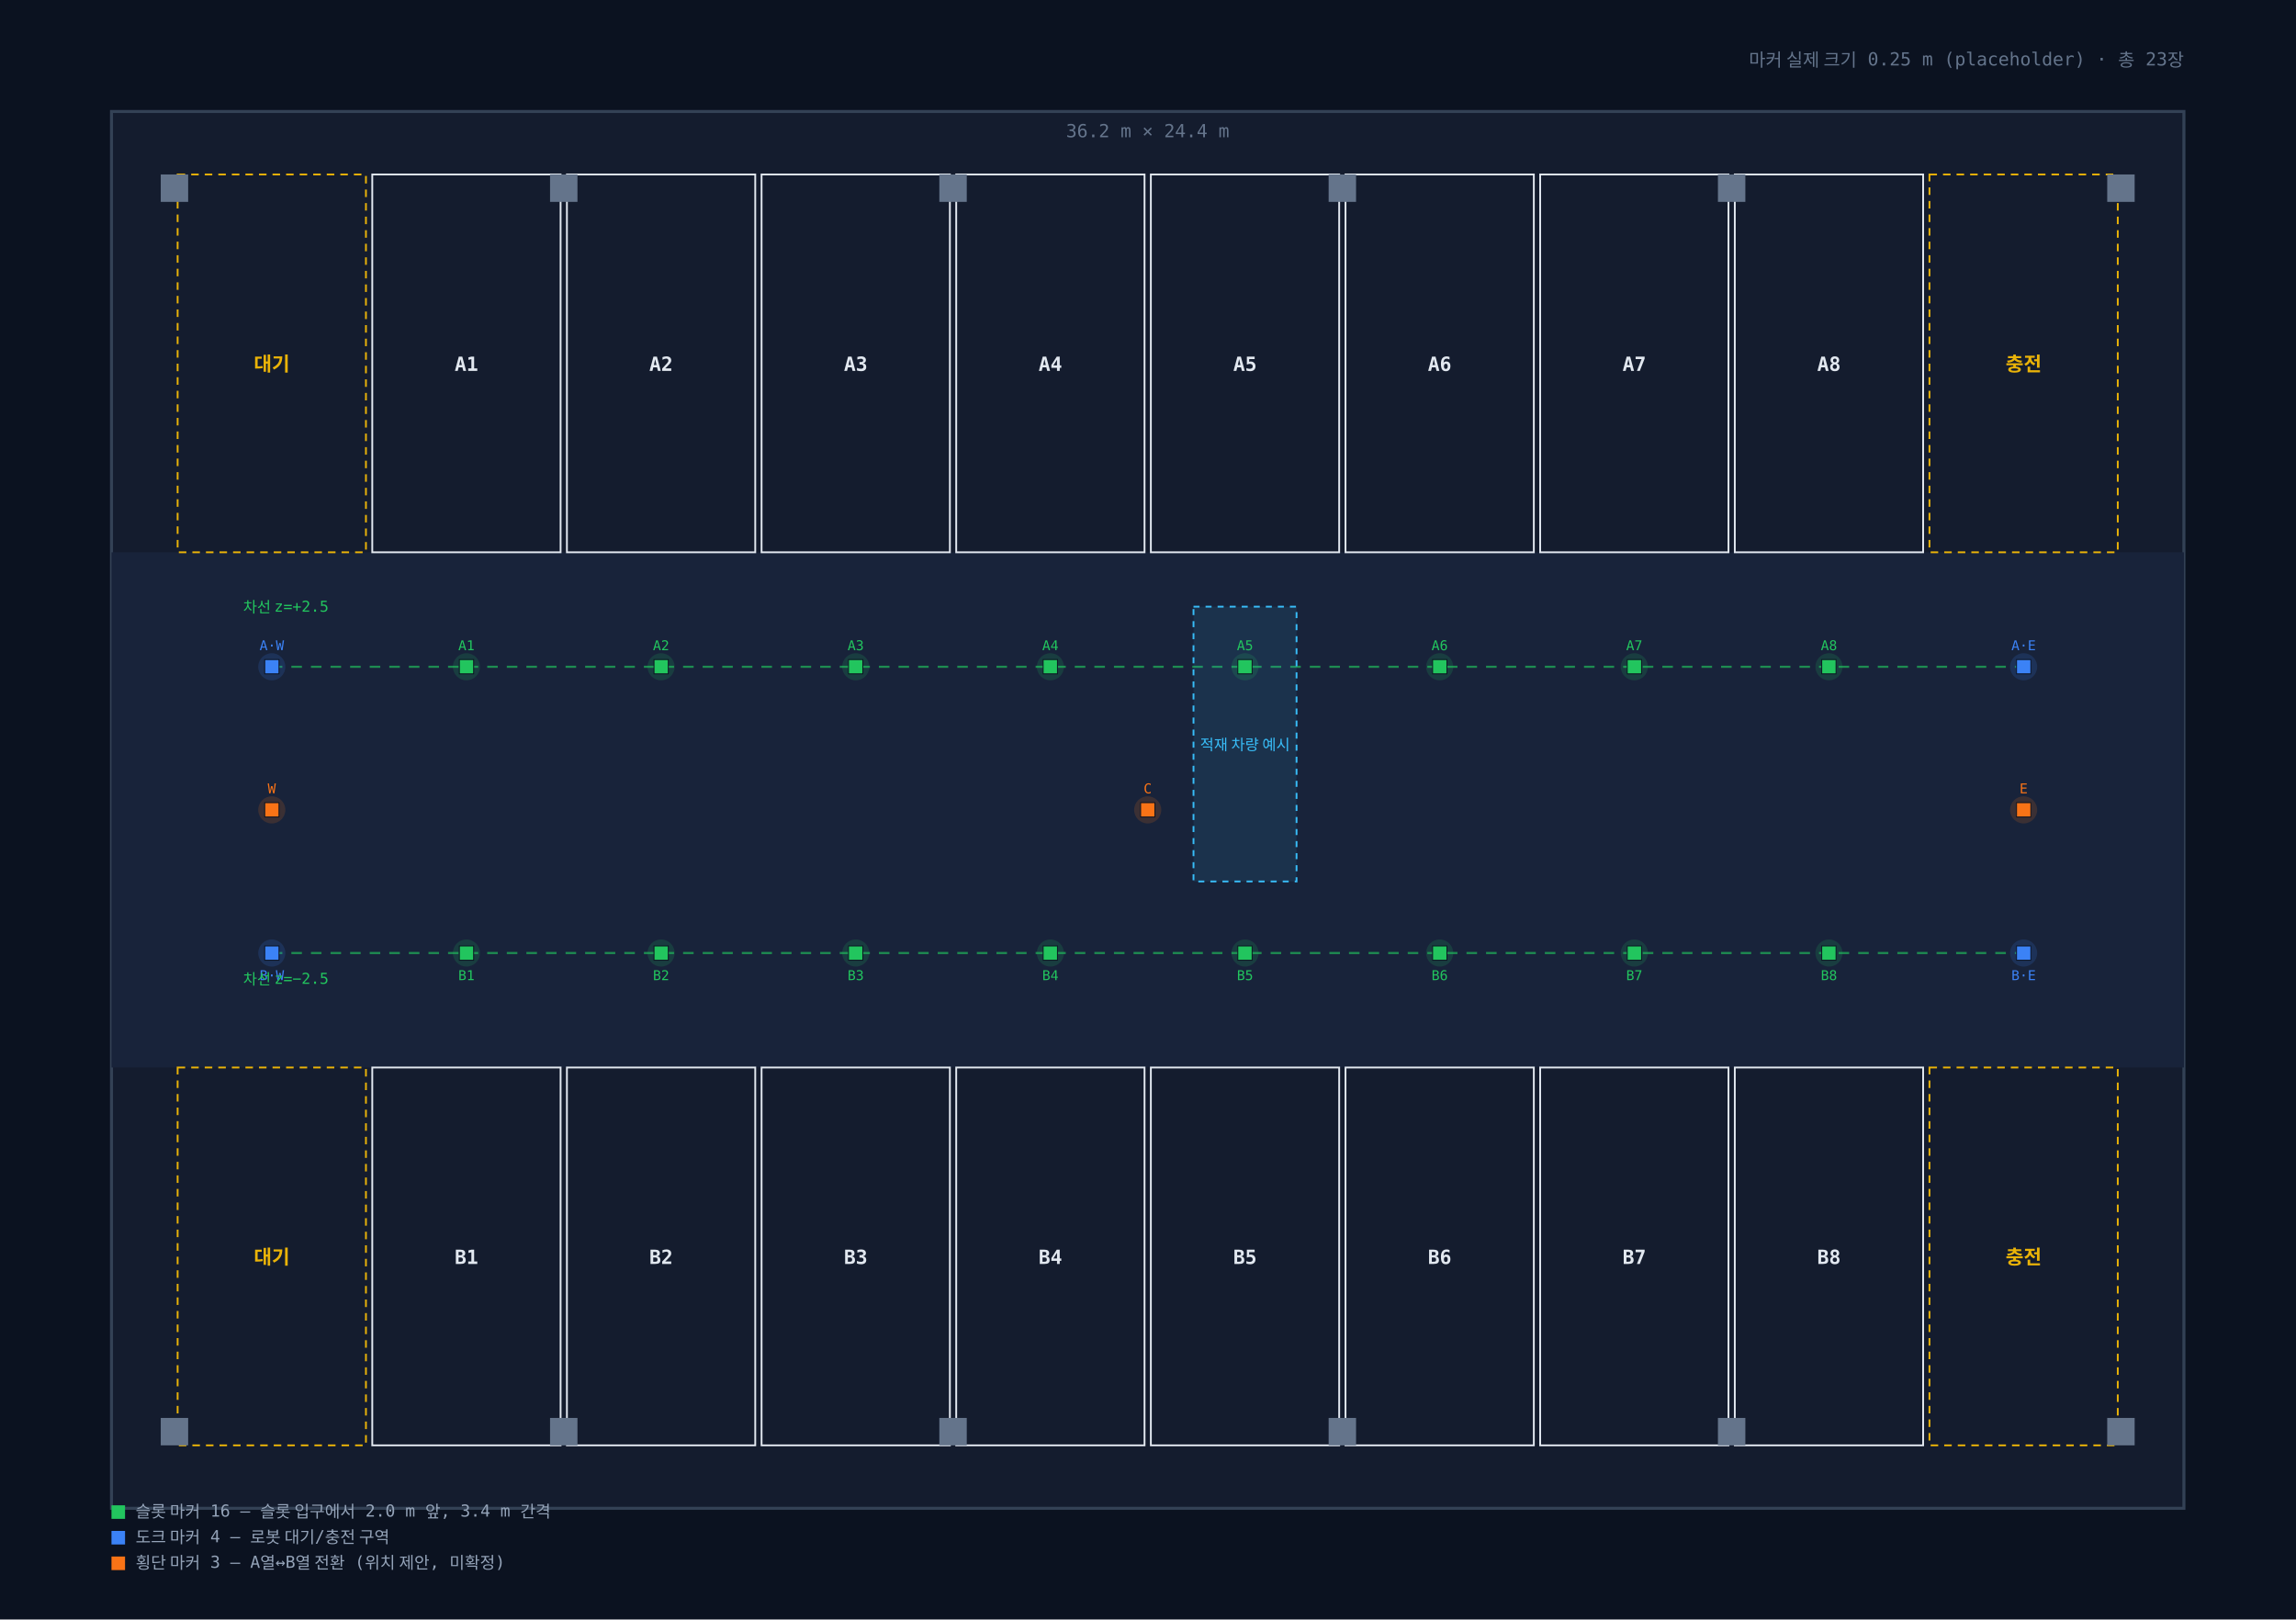
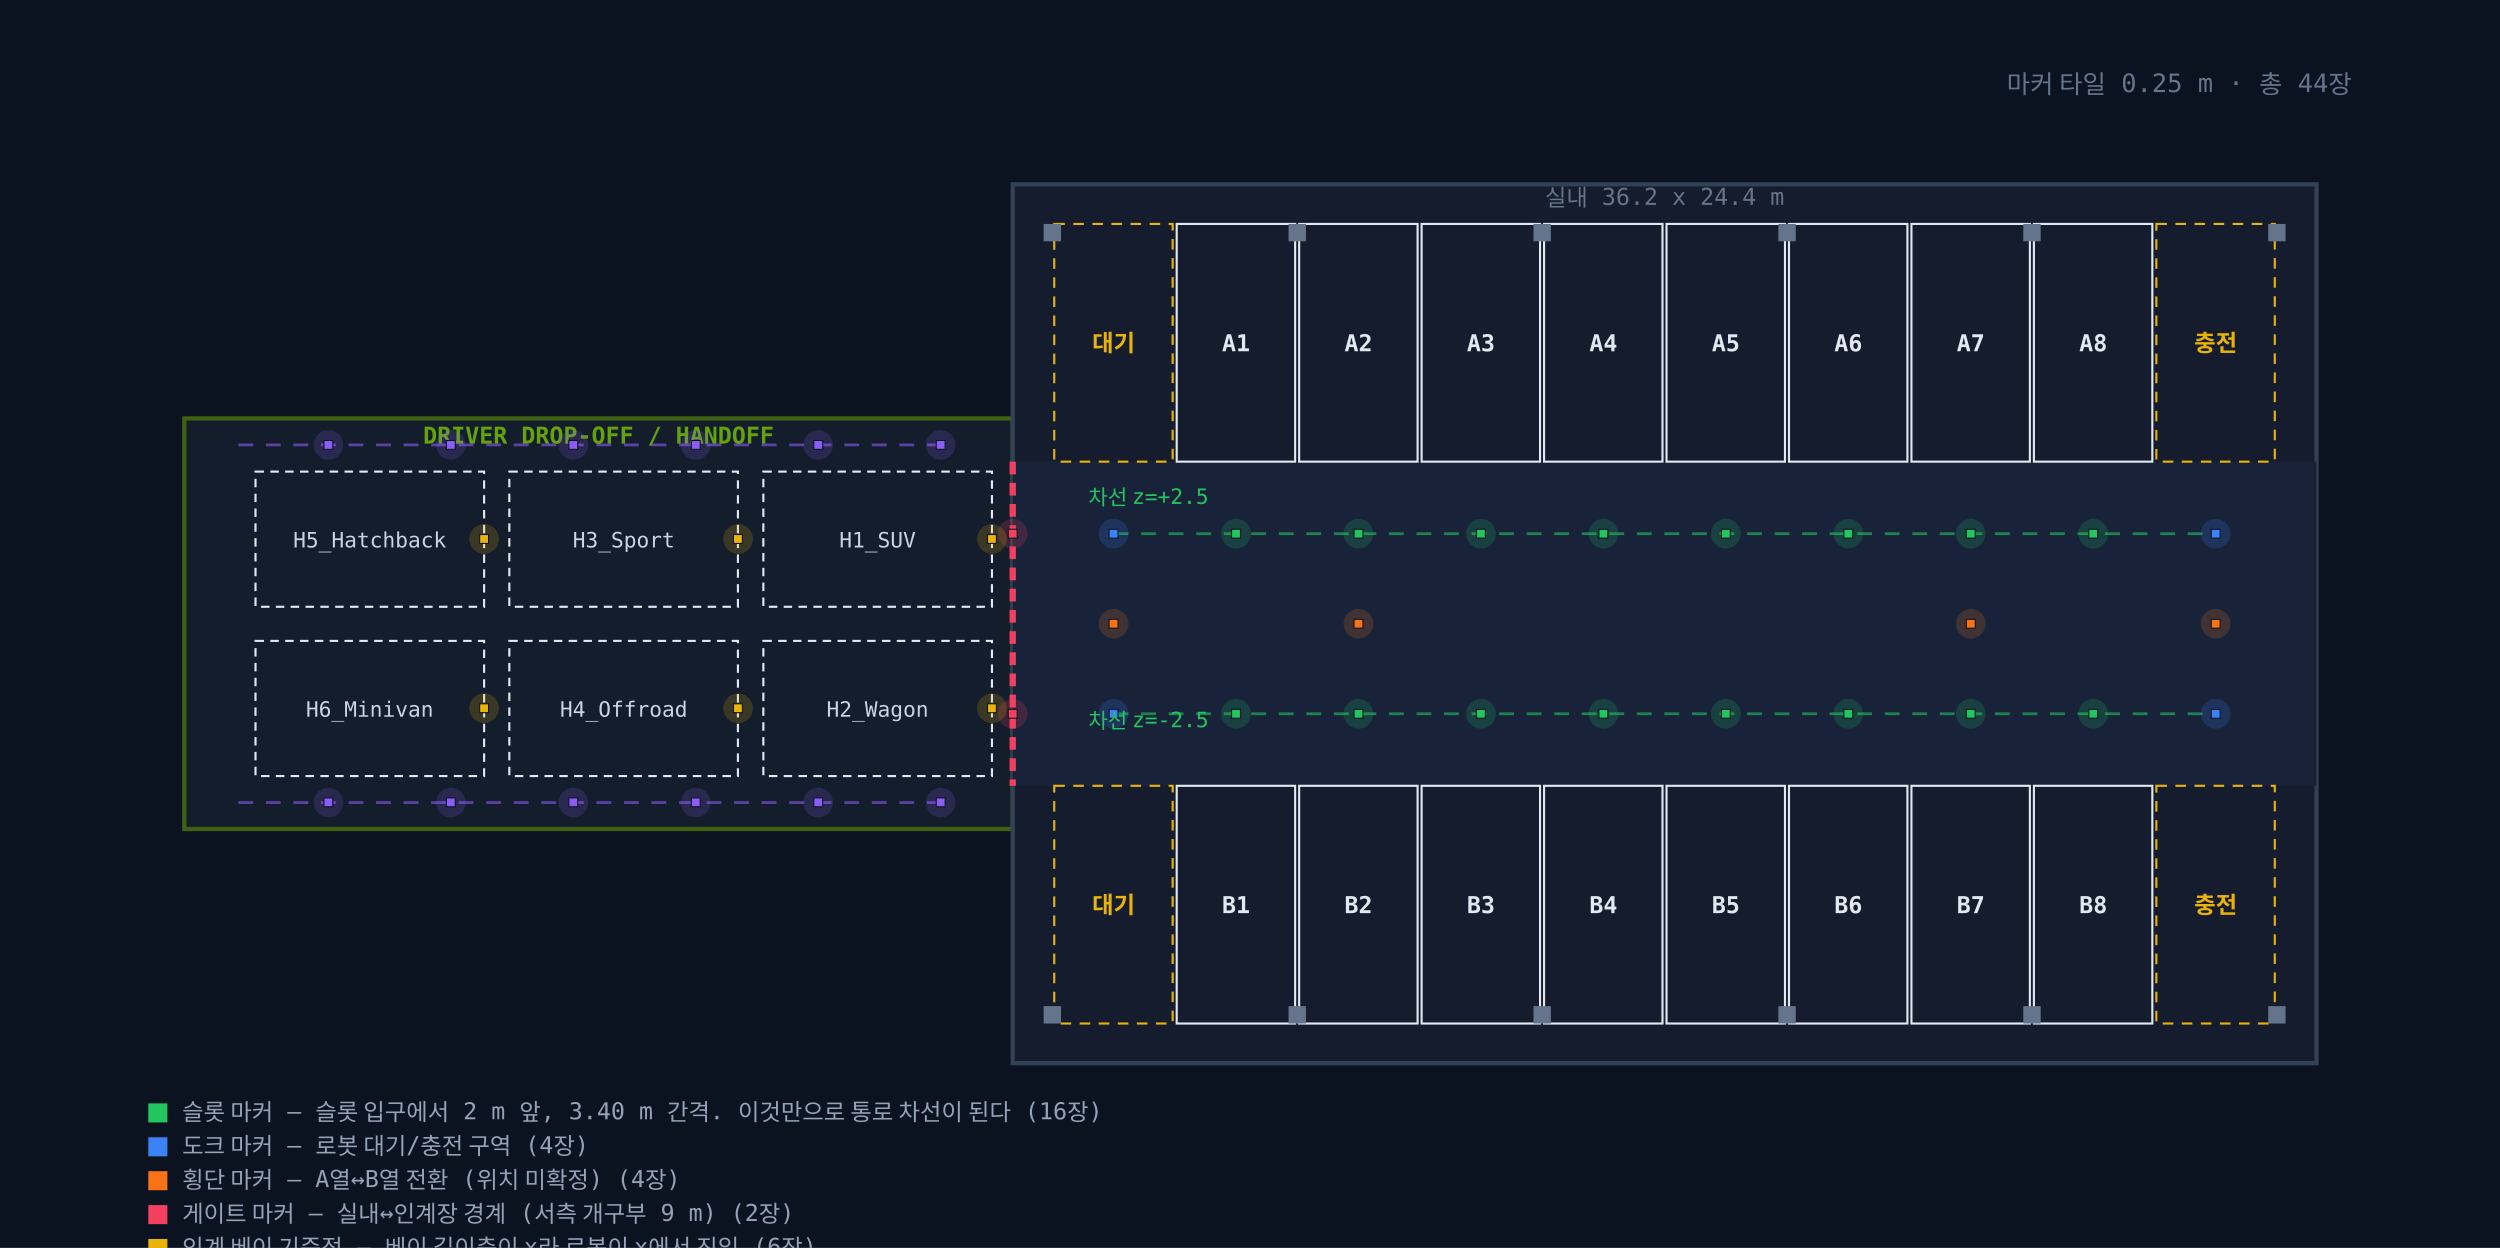
- <svg xmlns="http://www.w3.org/2000/svg" viewBox="0 0 1524 1075" width="1524" height="1075">
-   <rect width="1524" height="1075" fill="#0b1220" />
-   <rect x="74.0" y="74.0" width="1375.6" height="927.2" fill="#141c2e" stroke="#334155" stroke-width="2" />
-   <rect x="74.0" y="366.6" width="1375.6" height="342.0" fill="#18233a" />
-   <rect x="117.9" y="115.8" width="125.0" height="250.8" fill="none" stroke="#eab308" stroke-width="1.2" stroke-dasharray="5 4" />
-   <text x="180.4" y="246.2" font-size="13" fill="#eab308" text-anchor="middle" font-weight="600" font-family="ui-monospace,Menlo,monospace">대기</text>
-   <rect x="247.1" y="115.8" width="125.0" height="250.8" fill="none" stroke="#e2e8f0" stroke-width="1.2" stroke-dasharray="" />
-   <text x="309.6" y="246.2" font-size="13" fill="#e2e8f0" text-anchor="middle" font-weight="600" font-family="ui-monospace,Menlo,monospace">A1</text>
-   <rect x="376.3" y="115.8" width="125.0" height="250.8" fill="none" stroke="#e2e8f0" stroke-width="1.2" stroke-dasharray="" />
-   <text x="438.8" y="246.2" font-size="13" fill="#e2e8f0" text-anchor="middle" font-weight="600" font-family="ui-monospace,Menlo,monospace">A2</text>
-   <rect x="505.5" y="115.8" width="125.0" height="250.8" fill="none" stroke="#e2e8f0" stroke-width="1.2" stroke-dasharray="" />
-   <text x="568.0" y="246.2" font-size="13" fill="#e2e8f0" text-anchor="middle" font-weight="600" font-family="ui-monospace,Menlo,monospace">A3</text>
-   <rect x="634.7" y="115.8" width="125.0" height="250.8" fill="none" stroke="#e2e8f0" stroke-width="1.2" stroke-dasharray="" />
-   <text x="697.2" y="246.2" font-size="13" fill="#e2e8f0" text-anchor="middle" font-weight="600" font-family="ui-monospace,Menlo,monospace">A4</text>
-   <rect x="763.9" y="115.8" width="125.0" height="250.8" fill="none" stroke="#e2e8f0" stroke-width="1.2" stroke-dasharray="" />
-   <text x="826.4" y="246.2" font-size="13" fill="#e2e8f0" text-anchor="middle" font-weight="600" font-family="ui-monospace,Menlo,monospace">A5</text>
-   <rect x="893.1" y="115.8" width="125.0" height="250.8" fill="none" stroke="#e2e8f0" stroke-width="1.2" stroke-dasharray="" />
-   <text x="955.6" y="246.2" font-size="13" fill="#e2e8f0" text-anchor="middle" font-weight="600" font-family="ui-monospace,Menlo,monospace">A6</text>
-   <rect x="1022.3" y="115.8" width="125.0" height="250.8" fill="none" stroke="#e2e8f0" stroke-width="1.2" stroke-dasharray="" />
-   <text x="1084.8" y="246.2" font-size="13" fill="#e2e8f0" text-anchor="middle" font-weight="600" font-family="ui-monospace,Menlo,monospace">A7</text>
-   <rect x="1151.5" y="115.8" width="125.0" height="250.8" fill="none" stroke="#e2e8f0" stroke-width="1.2" stroke-dasharray="" />
-   <text x="1214.0" y="246.2" font-size="13" fill="#e2e8f0" text-anchor="middle" font-weight="600" font-family="ui-monospace,Menlo,monospace">A8</text>
-   <rect x="1280.7" y="115.8" width="125.0" height="250.8" fill="none" stroke="#eab308" stroke-width="1.2" stroke-dasharray="5 4" />
-   <text x="1343.2" y="246.2" font-size="13" fill="#eab308" text-anchor="middle" font-weight="600" font-family="ui-monospace,Menlo,monospace">충전</text>
-   <rect x="117.9" y="708.6" width="125.0" height="250.8" fill="none" stroke="#eab308" stroke-width="1.2" stroke-dasharray="5 4" />
-   <text x="180.4" y="839.0" font-size="13" fill="#eab308" text-anchor="middle" font-weight="600" font-family="ui-monospace,Menlo,monospace">대기</text>
-   <rect x="247.1" y="708.6" width="125.0" height="250.8" fill="none" stroke="#e2e8f0" stroke-width="1.2" stroke-dasharray="" />
-   <text x="309.6" y="839.0" font-size="13" fill="#e2e8f0" text-anchor="middle" font-weight="600" font-family="ui-monospace,Menlo,monospace">B1</text>
-   <rect x="376.3" y="708.6" width="125.0" height="250.8" fill="none" stroke="#e2e8f0" stroke-width="1.2" stroke-dasharray="" />
-   <text x="438.8" y="839.0" font-size="13" fill="#e2e8f0" text-anchor="middle" font-weight="600" font-family="ui-monospace,Menlo,monospace">B2</text>
-   <rect x="505.5" y="708.6" width="125.0" height="250.8" fill="none" stroke="#e2e8f0" stroke-width="1.2" stroke-dasharray="" />
-   <text x="568.0" y="839.0" font-size="13" fill="#e2e8f0" text-anchor="middle" font-weight="600" font-family="ui-monospace,Menlo,monospace">B3</text>
-   <rect x="634.7" y="708.6" width="125.0" height="250.8" fill="none" stroke="#e2e8f0" stroke-width="1.2" stroke-dasharray="" />
-   <text x="697.2" y="839.0" font-size="13" fill="#e2e8f0" text-anchor="middle" font-weight="600" font-family="ui-monospace,Menlo,monospace">B4</text>
-   <rect x="763.9" y="708.6" width="125.0" height="250.8" fill="none" stroke="#e2e8f0" stroke-width="1.2" stroke-dasharray="" />
-   <text x="826.4" y="839.0" font-size="13" fill="#e2e8f0" text-anchor="middle" font-weight="600" font-family="ui-monospace,Menlo,monospace">B5</text>
-   <rect x="893.1" y="708.6" width="125.0" height="250.8" fill="none" stroke="#e2e8f0" stroke-width="1.2" stroke-dasharray="" />
-   <text x="955.6" y="839.0" font-size="13" fill="#e2e8f0" text-anchor="middle" font-weight="600" font-family="ui-monospace,Menlo,monospace">B6</text>
-   <rect x="1022.3" y="708.6" width="125.0" height="250.8" fill="none" stroke="#e2e8f0" stroke-width="1.2" stroke-dasharray="" />
-   <text x="1084.8" y="839.0" font-size="13" fill="#e2e8f0" text-anchor="middle" font-weight="600" font-family="ui-monospace,Menlo,monospace">B7</text>
-   <rect x="1151.5" y="708.6" width="125.0" height="250.8" fill="none" stroke="#e2e8f0" stroke-width="1.2" stroke-dasharray="" />
-   <text x="1214.0" y="839.0" font-size="13" fill="#e2e8f0" text-anchor="middle" font-weight="600" font-family="ui-monospace,Menlo,monospace">B8</text>
-   <rect x="1280.7" y="708.6" width="125.0" height="250.8" fill="none" stroke="#eab308" stroke-width="1.2" stroke-dasharray="5 4" />
-   <text x="1343.2" y="839.0" font-size="13" fill="#eab308" text-anchor="middle" font-weight="600" font-family="ui-monospace,Menlo,monospace">충전</text>
-   <rect x="106.7" y="115.8" width="18.2" height="18.2" fill="#64748b" />
-   <rect x="365.1" y="115.8" width="18.2" height="18.2" fill="#64748b" />
-   <rect x="623.5" y="115.8" width="18.2" height="18.2" fill="#64748b" />
-   <rect x="881.9" y="115.8" width="18.2" height="18.2" fill="#64748b" />
-   <rect x="1140.3" y="115.8" width="18.2" height="18.2" fill="#64748b" />
-   <rect x="1398.7" y="115.8" width="18.2" height="18.2" fill="#64748b" />
-   <rect x="106.7" y="941.2" width="18.2" height="18.2" fill="#64748b" />
-   <rect x="365.1" y="941.2" width="18.2" height="18.2" fill="#64748b" />
-   <rect x="623.5" y="941.2" width="18.2" height="18.2" fill="#64748b" />
-   <rect x="881.9" y="941.2" width="18.2" height="18.2" fill="#64748b" />
-   <rect x="1140.3" y="941.2" width="18.2" height="18.2" fill="#64748b" />
-   <rect x="1398.7" y="941.2" width="18.2" height="18.2" fill="#64748b" />
-   <line x1="180.4" y1="442.6" x2="1343.2" y2="442.6" stroke="#22c55e" stroke-width="1.4" stroke-dasharray="7 6" opacity="0.65" />
-   <line x1="180.4" y1="632.6" x2="1343.2" y2="632.6" stroke="#22c55e" stroke-width="1.4" stroke-dasharray="7 6" opacity="0.65" />
-   <rect x="792.2" y="402.7" width="68.4" height="182.4" fill="#38bdf8" fill-opacity="0.10" stroke="#38bdf8" stroke-width="1.2" stroke-dasharray="4 4" />
-   <text x="826.4" y="497.9" font-size="10" fill="#38bdf8" text-anchor="middle" font-weight="400" font-family="ui-monospace,Menlo,monospace">적재 차량 예시</text>
-   <circle cx="180.4" cy="442.6" r="9" fill="#3b82f6" opacity="0.16" />
-   <rect x="175.7" y="437.8" width="9.5" height="9.5" fill="#3b82f6" stroke="#0b1220" stroke-width="0.6" />
-   <text x="180.4" y="431.6" font-size="9" fill="#3b82f6" text-anchor="middle" font-weight="400" font-family="ui-monospace,Menlo,monospace">A·W</text>
-   <circle cx="309.6" cy="442.6" r="9" fill="#22c55e" opacity="0.16" />
-   <rect x="304.9" y="437.8" width="9.5" height="9.5" fill="#22c55e" stroke="#0b1220" stroke-width="0.6" />
-   <text x="309.6" y="431.6" font-size="9" fill="#22c55e" text-anchor="middle" font-weight="400" font-family="ui-monospace,Menlo,monospace">A1</text>
-   <circle cx="438.8" cy="442.6" r="9" fill="#22c55e" opacity="0.16" />
-   <rect x="434.1" y="437.8" width="9.5" height="9.5" fill="#22c55e" stroke="#0b1220" stroke-width="0.6" />
-   <text x="438.8" y="431.6" font-size="9" fill="#22c55e" text-anchor="middle" font-weight="400" font-family="ui-monospace,Menlo,monospace">A2</text>
-   <circle cx="568.0" cy="442.6" r="9" fill="#22c55e" opacity="0.16" />
-   <rect x="563.2" y="437.8" width="9.5" height="9.5" fill="#22c55e" stroke="#0b1220" stroke-width="0.6" />
-   <text x="568.0" y="431.6" font-size="9" fill="#22c55e" text-anchor="middle" font-weight="400" font-family="ui-monospace,Menlo,monospace">A3</text>
-   <circle cx="697.2" cy="442.6" r="9" fill="#22c55e" opacity="0.16" />
-   <rect x="692.4" y="437.8" width="9.5" height="9.5" fill="#22c55e" stroke="#0b1220" stroke-width="0.6" />
-   <text x="697.2" y="431.6" font-size="9" fill="#22c55e" text-anchor="middle" font-weight="400" font-family="ui-monospace,Menlo,monospace">A4</text>
-   <circle cx="826.4" cy="442.6" r="9" fill="#22c55e" opacity="0.16" />
-   <rect x="821.6" y="437.8" width="9.5" height="9.5" fill="#22c55e" stroke="#0b1220" stroke-width="0.6" />
-   <text x="826.4" y="431.6" font-size="9" fill="#22c55e" text-anchor="middle" font-weight="400" font-family="ui-monospace,Menlo,monospace">A5</text>
-   <circle cx="955.6" cy="442.6" r="9" fill="#22c55e" opacity="0.16" />
-   <rect x="950.9" y="437.8" width="9.5" height="9.5" fill="#22c55e" stroke="#0b1220" stroke-width="0.6" />
-   <text x="955.6" y="431.6" font-size="9" fill="#22c55e" text-anchor="middle" font-weight="400" font-family="ui-monospace,Menlo,monospace">A6</text>
-   <circle cx="1084.8" cy="442.6" r="9" fill="#22c55e" opacity="0.16" />
-   <rect x="1080.1" y="437.8" width="9.5" height="9.5" fill="#22c55e" stroke="#0b1220" stroke-width="0.6" />
-   <text x="1084.8" y="431.6" font-size="9" fill="#22c55e" text-anchor="middle" font-weight="400" font-family="ui-monospace,Menlo,monospace">A7</text>
-   <circle cx="1214.0" cy="442.6" r="9" fill="#22c55e" opacity="0.16" />
-   <rect x="1209.2" y="437.8" width="9.5" height="9.5" fill="#22c55e" stroke="#0b1220" stroke-width="0.6" />
-   <text x="1214.0" y="431.6" font-size="9" fill="#22c55e" text-anchor="middle" font-weight="400" font-family="ui-monospace,Menlo,monospace">A8</text>
-   <circle cx="1343.2" cy="442.6" r="9" fill="#3b82f6" opacity="0.16" />
-   <rect x="1338.5" y="437.8" width="9.5" height="9.5" fill="#3b82f6" stroke="#0b1220" stroke-width="0.6" />
-   <text x="1343.2" y="431.6" font-size="9" fill="#3b82f6" text-anchor="middle" font-weight="400" font-family="ui-monospace,Menlo,monospace">A·E</text>
-   <circle cx="180.4" cy="632.6" r="9" fill="#3b82f6" opacity="0.16" />
-   <rect x="175.7" y="627.9" width="9.5" height="9.5" fill="#3b82f6" stroke="#0b1220" stroke-width="0.6" />
-   <text x="180.4" y="650.6" font-size="9" fill="#3b82f6" text-anchor="middle" font-weight="400" font-family="ui-monospace,Menlo,monospace">B·W</text>
-   <circle cx="309.6" cy="632.6" r="9" fill="#22c55e" opacity="0.16" />
-   <rect x="304.9" y="627.9" width="9.5" height="9.5" fill="#22c55e" stroke="#0b1220" stroke-width="0.6" />
-   <text x="309.6" y="650.6" font-size="9" fill="#22c55e" text-anchor="middle" font-weight="400" font-family="ui-monospace,Menlo,monospace">B1</text>
-   <circle cx="438.8" cy="632.6" r="9" fill="#22c55e" opacity="0.16" />
-   <rect x="434.1" y="627.9" width="9.5" height="9.5" fill="#22c55e" stroke="#0b1220" stroke-width="0.6" />
-   <text x="438.8" y="650.6" font-size="9" fill="#22c55e" text-anchor="middle" font-weight="400" font-family="ui-monospace,Menlo,monospace">B2</text>
-   <circle cx="568.0" cy="632.6" r="9" fill="#22c55e" opacity="0.16" />
-   <rect x="563.2" y="627.9" width="9.5" height="9.5" fill="#22c55e" stroke="#0b1220" stroke-width="0.6" />
-   <text x="568.0" y="650.6" font-size="9" fill="#22c55e" text-anchor="middle" font-weight="400" font-family="ui-monospace,Menlo,monospace">B3</text>
-   <circle cx="697.2" cy="632.6" r="9" fill="#22c55e" opacity="0.16" />
-   <rect x="692.4" y="627.9" width="9.5" height="9.5" fill="#22c55e" stroke="#0b1220" stroke-width="0.6" />
-   <text x="697.2" y="650.6" font-size="9" fill="#22c55e" text-anchor="middle" font-weight="400" font-family="ui-monospace,Menlo,monospace">B4</text>
-   <circle cx="826.4" cy="632.6" r="9" fill="#22c55e" opacity="0.16" />
-   <rect x="821.6" y="627.9" width="9.5" height="9.5" fill="#22c55e" stroke="#0b1220" stroke-width="0.6" />
-   <text x="826.4" y="650.6" font-size="9" fill="#22c55e" text-anchor="middle" font-weight="400" font-family="ui-monospace,Menlo,monospace">B5</text>
-   <circle cx="955.6" cy="632.6" r="9" fill="#22c55e" opacity="0.16" />
-   <rect x="950.9" y="627.9" width="9.5" height="9.5" fill="#22c55e" stroke="#0b1220" stroke-width="0.6" />
-   <text x="955.6" y="650.6" font-size="9" fill="#22c55e" text-anchor="middle" font-weight="400" font-family="ui-monospace,Menlo,monospace">B6</text>
-   <circle cx="1084.8" cy="632.6" r="9" fill="#22c55e" opacity="0.16" />
-   <rect x="1080.1" y="627.9" width="9.5" height="9.5" fill="#22c55e" stroke="#0b1220" stroke-width="0.6" />
-   <text x="1084.8" y="650.6" font-size="9" fill="#22c55e" text-anchor="middle" font-weight="400" font-family="ui-monospace,Menlo,monospace">B7</text>
-   <circle cx="1214.0" cy="632.6" r="9" fill="#22c55e" opacity="0.16" />
-   <rect x="1209.2" y="627.9" width="9.5" height="9.5" fill="#22c55e" stroke="#0b1220" stroke-width="0.6" />
-   <text x="1214.0" y="650.6" font-size="9" fill="#22c55e" text-anchor="middle" font-weight="400" font-family="ui-monospace,Menlo,monospace">B8</text>
-   <circle cx="1343.2" cy="632.6" r="9" fill="#3b82f6" opacity="0.16" />
-   <rect x="1338.5" y="627.9" width="9.5" height="9.5" fill="#3b82f6" stroke="#0b1220" stroke-width="0.6" />
-   <text x="1343.2" y="650.6" font-size="9" fill="#3b82f6" text-anchor="middle" font-weight="400" font-family="ui-monospace,Menlo,monospace">B·E</text>
-   <circle cx="180.4" cy="537.6" r="9" fill="#f97316" opacity="0.16" />
-   <rect x="175.7" y="532.8" width="9.5" height="9.5" fill="#f97316" stroke="#0b1220" stroke-width="0.6" />
-   <text x="180.4" y="526.6" font-size="9" fill="#f97316" text-anchor="middle" font-weight="400" font-family="ui-monospace,Menlo,monospace">W</text>
-   <circle cx="761.8" cy="537.6" r="9" fill="#f97316" opacity="0.16" />
-   <rect x="757.1" y="532.8" width="9.5" height="9.5" fill="#f97316" stroke="#0b1220" stroke-width="0.6" />
-   <text x="761.8" y="526.6" font-size="9" fill="#f97316" text-anchor="middle" font-weight="400" font-family="ui-monospace,Menlo,monospace">C</text>
-   <circle cx="1343.2" cy="537.6" r="9" fill="#f97316" opacity="0.16" />
-   <rect x="1338.5" y="532.8" width="9.5" height="9.5" fill="#f97316" stroke="#0b1220" stroke-width="0.6" />
-   <text x="1343.2" y="526.6" font-size="9" fill="#f97316" text-anchor="middle" font-weight="400" font-family="ui-monospace,Menlo,monospace">E</text>
-   <text x="761.8" y="91.1" font-size="12" fill="#64748b" text-anchor="middle" font-weight="400" font-family="ui-monospace,Menlo,monospace">36.2 m × 24.4 m</text>
-   <text x="161.4" y="406.5" font-size="10" fill="#22c55e" text-anchor="start" font-weight="400" font-family="ui-monospace,Menlo,monospace">차선 z=+2.5</text>
-   <text x="161.4" y="653.5" font-size="10" fill="#22c55e" text-anchor="start" font-weight="400" font-family="ui-monospace,Menlo,monospace">차선 z=−2.5</text>
-   <rect x="74" y="999.2" width="9" height="9" fill="#22c55e" />
-   <text x="90" y="1007.2" font-size="11" fill="#94a3b8" font-family="ui-monospace,Menlo,monospace">슬롯 마커 16 — 슬롯 입구에서 2.0 m 앞, 3.4 m 간격</text>
-   <rect x="74" y="1016.2" width="9" height="9" fill="#3b82f6" />
-   <text x="90" y="1024.2" font-size="11" fill="#94a3b8" font-family="ui-monospace,Menlo,monospace">도크 마커 4 — 로봇 대기/충전 구역</text>
-   <rect x="74" y="1033.2" width="9" height="9" fill="#f97316" />
-   <text x="90" y="1041.2" font-size="11" fill="#94a3b8" font-family="ui-monospace,Menlo,monospace">횡단 마커 3 — A열↔B열 전환 (위치 제안, 미확정)</text>
-   <text x="1449.6" y="44" font-size="12" fill="#64748b" text-anchor="end" font-family="ui-monospace,Menlo,monospace">마커 실제 크기 0.25 m (placeholder) · 총 23장</text>
+ <svg xmlns="http://www.w3.org/2000/svg" viewBox="0 0 1180 589" width="1180" height="589">
+   <rect width="1180" height="589" fill="#0b1220" />
+   <rect x="87.0" y="197.5" width="391.0" height="193.8" fill="#131d2c" stroke="#3f6212" stroke-width="2" />
+   <text x="282.5" y="209.4" font-size="11" fill="#65a30d" text-anchor="middle" font-weight="600" font-family="ui-monospace,Menlo,monospace">DRIVER DROP-OFF / HANDOFF</text>
+   <rect x="360.3" y="222.6" width="107.9" height="63.8" fill="none" stroke="#e2e8f0" stroke-width="1.0" stroke-dasharray="4 3" />
+   <text x="414.2" y="258.4" font-size="10" fill="#cbd5e1" text-anchor="middle" font-weight="400" font-family="ui-monospace,Menlo,monospace">H1_SUV</text>
+   <rect x="360.3" y="302.5" width="107.9" height="63.8" fill="none" stroke="#e2e8f0" stroke-width="1.0" stroke-dasharray="4 3" />
+   <text x="414.2" y="338.3" font-size="10" fill="#cbd5e1" text-anchor="middle" font-weight="400" font-family="ui-monospace,Menlo,monospace">H2_Wagon</text>
+   <rect x="240.4" y="222.6" width="107.9" height="63.8" fill="none" stroke="#e2e8f0" stroke-width="1.0" stroke-dasharray="4 3" />
+   <text x="294.4" y="258.4" font-size="10" fill="#cbd5e1" text-anchor="middle" font-weight="400" font-family="ui-monospace,Menlo,monospace">H3_Sport</text>
+   <rect x="240.4" y="302.5" width="107.9" height="63.8" fill="none" stroke="#e2e8f0" stroke-width="1.0" stroke-dasharray="4 3" />
+   <text x="294.4" y="338.3" font-size="10" fill="#cbd5e1" text-anchor="middle" font-weight="400" font-family="ui-monospace,Menlo,monospace">H4_Offroad</text>
+   <rect x="120.6" y="222.6" width="107.9" height="63.8" fill="none" stroke="#e2e8f0" stroke-width="1.0" stroke-dasharray="4 3" />
+   <text x="174.5" y="258.4" font-size="10" fill="#cbd5e1" text-anchor="middle" font-weight="400" font-family="ui-monospace,Menlo,monospace">H5_Hatchback</text>
+   <rect x="120.6" y="302.5" width="107.9" height="63.8" fill="none" stroke="#e2e8f0" stroke-width="1.0" stroke-dasharray="4 3" />
+   <text x="174.5" y="338.3" font-size="10" fill="#cbd5e1" text-anchor="middle" font-weight="400" font-family="ui-monospace,Menlo,monospace">H6_Minivan</text>
+   <rect x="478.0" y="87.0" width="615.4" height="414.8" fill="#141c2e" stroke="#334155" stroke-width="2" />
+   <rect x="478.0" y="217.9" width="615.4" height="153.0" fill="#18233a" />
+   <line x1="478.0" y1="217.9" x2="478.0" y2="370.9" stroke="#f43f5e" stroke-width="3" stroke-dasharray="6 4" />
+   <rect x="497.6" y="105.7" width="55.9" height="112.2" fill="none" stroke="#eab308" stroke-width="1.0" stroke-dasharray="5 4" />
+   <text x="525.6" y="165.8" font-size="11" fill="#eab308" text-anchor="middle" font-weight="600" font-family="ui-monospace,Menlo,monospace">대기</text>
+   <rect x="555.4" y="105.7" width="55.9" height="112.2" fill="none" stroke="#e2e8f0" stroke-width="1.0" stroke-dasharray="" />
+   <text x="583.4" y="165.8" font-size="11" fill="#e2e8f0" text-anchor="middle" font-weight="600" font-family="ui-monospace,Menlo,monospace">A1</text>
+   <rect x="613.2" y="105.7" width="55.9" height="112.2" fill="none" stroke="#e2e8f0" stroke-width="1.0" stroke-dasharray="" />
+   <text x="641.2" y="165.8" font-size="11" fill="#e2e8f0" text-anchor="middle" font-weight="600" font-family="ui-monospace,Menlo,monospace">A2</text>
+   <rect x="671.0" y="105.7" width="55.9" height="112.2" fill="none" stroke="#e2e8f0" stroke-width="1.0" stroke-dasharray="" />
+   <text x="699.0" y="165.8" font-size="11" fill="#e2e8f0" text-anchor="middle" font-weight="600" font-family="ui-monospace,Menlo,monospace">A3</text>
+   <rect x="728.8" y="105.7" width="55.9" height="112.2" fill="none" stroke="#e2e8f0" stroke-width="1.0" stroke-dasharray="" />
+   <text x="756.8" y="165.8" font-size="11" fill="#e2e8f0" text-anchor="middle" font-weight="600" font-family="ui-monospace,Menlo,monospace">A4</text>
+   <rect x="786.6" y="105.7" width="55.9" height="112.2" fill="none" stroke="#e2e8f0" stroke-width="1.0" stroke-dasharray="" />
+   <text x="814.6" y="165.8" font-size="11" fill="#e2e8f0" text-anchor="middle" font-weight="600" font-family="ui-monospace,Menlo,monospace">A5</text>
+   <rect x="844.4" y="105.7" width="55.9" height="112.2" fill="none" stroke="#e2e8f0" stroke-width="1.0" stroke-dasharray="" />
+   <text x="872.4" y="165.8" font-size="11" fill="#e2e8f0" text-anchor="middle" font-weight="600" font-family="ui-monospace,Menlo,monospace">A6</text>
+   <rect x="902.2" y="105.7" width="55.9" height="112.2" fill="none" stroke="#e2e8f0" stroke-width="1.0" stroke-dasharray="" />
+   <text x="930.2" y="165.8" font-size="11" fill="#e2e8f0" text-anchor="middle" font-weight="600" font-family="ui-monospace,Menlo,monospace">A7</text>
+   <rect x="960.0" y="105.7" width="55.9" height="112.2" fill="none" stroke="#e2e8f0" stroke-width="1.0" stroke-dasharray="" />
+   <text x="988.0" y="165.8" font-size="11" fill="#e2e8f0" text-anchor="middle" font-weight="600" font-family="ui-monospace,Menlo,monospace">A8</text>
+   <rect x="1017.8" y="105.7" width="55.9" height="112.2" fill="none" stroke="#eab308" stroke-width="1.0" stroke-dasharray="5 4" />
+   <text x="1045.8" y="165.8" font-size="11" fill="#eab308" text-anchor="middle" font-weight="600" font-family="ui-monospace,Menlo,monospace">충전</text>
+   <rect x="497.6" y="370.9" width="55.9" height="112.2" fill="none" stroke="#eab308" stroke-width="1.0" stroke-dasharray="5 4" />
+   <text x="525.6" y="431.0" font-size="11" fill="#eab308" text-anchor="middle" font-weight="600" font-family="ui-monospace,Menlo,monospace">대기</text>
+   <rect x="555.4" y="370.9" width="55.9" height="112.2" fill="none" stroke="#e2e8f0" stroke-width="1.0" stroke-dasharray="" />
+   <text x="583.4" y="431.0" font-size="11" fill="#e2e8f0" text-anchor="middle" font-weight="600" font-family="ui-monospace,Menlo,monospace">B1</text>
+   <rect x="613.2" y="370.9" width="55.9" height="112.2" fill="none" stroke="#e2e8f0" stroke-width="1.0" stroke-dasharray="" />
+   <text x="641.2" y="431.0" font-size="11" fill="#e2e8f0" text-anchor="middle" font-weight="600" font-family="ui-monospace,Menlo,monospace">B2</text>
+   <rect x="671.0" y="370.9" width="55.9" height="112.2" fill="none" stroke="#e2e8f0" stroke-width="1.0" stroke-dasharray="" />
+   <text x="699.0" y="431.0" font-size="11" fill="#e2e8f0" text-anchor="middle" font-weight="600" font-family="ui-monospace,Menlo,monospace">B3</text>
+   <rect x="728.8" y="370.9" width="55.9" height="112.2" fill="none" stroke="#e2e8f0" stroke-width="1.0" stroke-dasharray="" />
+   <text x="756.8" y="431.0" font-size="11" fill="#e2e8f0" text-anchor="middle" font-weight="600" font-family="ui-monospace,Menlo,monospace">B4</text>
+   <rect x="786.6" y="370.9" width="55.9" height="112.2" fill="none" stroke="#e2e8f0" stroke-width="1.0" stroke-dasharray="" />
+   <text x="814.6" y="431.0" font-size="11" fill="#e2e8f0" text-anchor="middle" font-weight="600" font-family="ui-monospace,Menlo,monospace">B5</text>
+   <rect x="844.4" y="370.9" width="55.9" height="112.2" fill="none" stroke="#e2e8f0" stroke-width="1.0" stroke-dasharray="" />
+   <text x="872.4" y="431.0" font-size="11" fill="#e2e8f0" text-anchor="middle" font-weight="600" font-family="ui-monospace,Menlo,monospace">B6</text>
+   <rect x="902.2" y="370.9" width="55.9" height="112.2" fill="none" stroke="#e2e8f0" stroke-width="1.0" stroke-dasharray="" />
+   <text x="930.2" y="431.0" font-size="11" fill="#e2e8f0" text-anchor="middle" font-weight="600" font-family="ui-monospace,Menlo,monospace">B7</text>
+   <rect x="960.0" y="370.9" width="55.9" height="112.2" fill="none" stroke="#e2e8f0" stroke-width="1.0" stroke-dasharray="" />
+   <text x="988.0" y="431.0" font-size="11" fill="#e2e8f0" text-anchor="middle" font-weight="600" font-family="ui-monospace,Menlo,monospace">B8</text>
+   <rect x="1017.8" y="370.9" width="55.9" height="112.2" fill="none" stroke="#eab308" stroke-width="1.0" stroke-dasharray="5 4" />
+   <text x="1045.8" y="431.0" font-size="11" fill="#eab308" text-anchor="middle" font-weight="600" font-family="ui-monospace,Menlo,monospace">충전</text>
+   <rect x="492.6" y="105.7" width="8.2" height="8.2" fill="#64748b" />
+   <rect x="608.2" y="105.7" width="8.2" height="8.2" fill="#64748b" />
+   <rect x="723.8" y="105.7" width="8.2" height="8.2" fill="#64748b" />
+   <rect x="839.4" y="105.7" width="8.2" height="8.2" fill="#64748b" />
+   <rect x="955.0" y="105.7" width="8.2" height="8.2" fill="#64748b" />
+   <rect x="1070.6" y="105.7" width="8.2" height="8.2" fill="#64748b" />
+   <rect x="492.6" y="474.9" width="8.2" height="8.2" fill="#64748b" />
+   <rect x="608.2" y="474.9" width="8.2" height="8.2" fill="#64748b" />
+   <rect x="723.8" y="474.9" width="8.2" height="8.2" fill="#64748b" />
+   <rect x="839.4" y="474.9" width="8.2" height="8.2" fill="#64748b" />
+   <rect x="955.0" y="474.9" width="8.2" height="8.2" fill="#64748b" />
+   <rect x="1070.6" y="474.9" width="8.2" height="8.2" fill="#64748b" />
+   <line x1="525.6" y1="251.9" x2="1045.8" y2="251.9" stroke="#22c55e" stroke-width="1.3" stroke-dasharray="7 6" opacity="0.6" />
+   <line x1="112.5" y1="210.0" x2="444.0" y2="210.0" stroke="#8b5cf6" stroke-width="1.3" stroke-dasharray="7 6" opacity="0.6" />
+   <line x1="525.6" y1="336.9" x2="1045.8" y2="336.9" stroke="#22c55e" stroke-width="1.3" stroke-dasharray="7 6" opacity="0.6" />
+   <line x1="112.5" y1="378.8" x2="444.0" y2="378.8" stroke="#8b5cf6" stroke-width="1.3" stroke-dasharray="7 6" opacity="0.6" />
+   <circle cx="525.6" cy="251.9" r="7" fill="#3b82f6" opacity="0.18" />
+   <rect x="523.5" y="249.8" width="4.2" height="4.2" fill="#3b82f6" stroke="#0b1220" stroke-width="0.5" />
+   <circle cx="583.4" cy="251.9" r="7" fill="#22c55e" opacity="0.18" />
+   <rect x="581.3" y="249.8" width="4.2" height="4.2" fill="#22c55e" stroke="#0b1220" stroke-width="0.5" />
+   <circle cx="641.2" cy="251.9" r="7" fill="#22c55e" opacity="0.18" />
+   <rect x="639.1" y="249.8" width="4.2" height="4.2" fill="#22c55e" stroke="#0b1220" stroke-width="0.5" />
+   <circle cx="699.0" cy="251.9" r="7" fill="#22c55e" opacity="0.18" />
+   <rect x="696.9" y="249.8" width="4.2" height="4.2" fill="#22c55e" stroke="#0b1220" stroke-width="0.5" />
+   <circle cx="756.8" cy="251.9" r="7" fill="#22c55e" opacity="0.18" />
+   <rect x="754.7" y="249.8" width="4.2" height="4.2" fill="#22c55e" stroke="#0b1220" stroke-width="0.5" />
+   <circle cx="814.6" cy="251.9" r="7" fill="#22c55e" opacity="0.18" />
+   <rect x="812.5" y="249.8" width="4.2" height="4.2" fill="#22c55e" stroke="#0b1220" stroke-width="0.5" />
+   <circle cx="872.4" cy="251.9" r="7" fill="#22c55e" opacity="0.18" />
+   <rect x="870.3" y="249.8" width="4.2" height="4.2" fill="#22c55e" stroke="#0b1220" stroke-width="0.5" />
+   <circle cx="930.2" cy="251.9" r="7" fill="#22c55e" opacity="0.18" />
+   <rect x="928.1" y="249.8" width="4.2" height="4.2" fill="#22c55e" stroke="#0b1220" stroke-width="0.5" />
+   <circle cx="988.0" cy="251.9" r="7" fill="#22c55e" opacity="0.18" />
+   <rect x="985.9" y="249.8" width="4.2" height="4.2" fill="#22c55e" stroke="#0b1220" stroke-width="0.5" />
+   <circle cx="1045.8" cy="251.9" r="7" fill="#3b82f6" opacity="0.18" />
+   <rect x="1043.7" y="249.8" width="4.2" height="4.2" fill="#3b82f6" stroke="#0b1220" stroke-width="0.5" />
+   <circle cx="525.6" cy="336.9" r="7" fill="#3b82f6" opacity="0.18" />
+   <rect x="523.5" y="334.8" width="4.2" height="4.2" fill="#3b82f6" stroke="#0b1220" stroke-width="0.5" />
+   <circle cx="583.4" cy="336.9" r="7" fill="#22c55e" opacity="0.18" />
+   <rect x="581.3" y="334.8" width="4.2" height="4.2" fill="#22c55e" stroke="#0b1220" stroke-width="0.5" />
+   <circle cx="641.2" cy="336.9" r="7" fill="#22c55e" opacity="0.18" />
+   <rect x="639.1" y="334.8" width="4.2" height="4.2" fill="#22c55e" stroke="#0b1220" stroke-width="0.5" />
+   <circle cx="699.0" cy="336.9" r="7" fill="#22c55e" opacity="0.18" />
+   <rect x="696.9" y="334.8" width="4.2" height="4.2" fill="#22c55e" stroke="#0b1220" stroke-width="0.5" />
+   <circle cx="756.8" cy="336.9" r="7" fill="#22c55e" opacity="0.18" />
+   <rect x="754.7" y="334.8" width="4.2" height="4.2" fill="#22c55e" stroke="#0b1220" stroke-width="0.5" />
+   <circle cx="814.6" cy="336.9" r="7" fill="#22c55e" opacity="0.18" />
+   <rect x="812.5" y="334.8" width="4.2" height="4.2" fill="#22c55e" stroke="#0b1220" stroke-width="0.5" />
+   <circle cx="872.4" cy="336.9" r="7" fill="#22c55e" opacity="0.18" />
+   <rect x="870.3" y="334.8" width="4.2" height="4.2" fill="#22c55e" stroke="#0b1220" stroke-width="0.5" />
+   <circle cx="930.2" cy="336.9" r="7" fill="#22c55e" opacity="0.18" />
+   <rect x="928.1" y="334.8" width="4.2" height="4.2" fill="#22c55e" stroke="#0b1220" stroke-width="0.5" />
+   <circle cx="988.0" cy="336.9" r="7" fill="#22c55e" opacity="0.18" />
+   <rect x="985.9" y="334.8" width="4.2" height="4.2" fill="#22c55e" stroke="#0b1220" stroke-width="0.5" />
+   <circle cx="1045.8" cy="336.9" r="7" fill="#3b82f6" opacity="0.18" />
+   <rect x="1043.7" y="334.8" width="4.2" height="4.2" fill="#3b82f6" stroke="#0b1220" stroke-width="0.5" />
+   <circle cx="525.6" cy="294.4" r="7" fill="#f97316" opacity="0.18" />
+   <rect x="523.5" y="292.3" width="4.2" height="4.2" fill="#f97316" stroke="#0b1220" stroke-width="0.5" />
+   <circle cx="641.2" cy="294.4" r="7" fill="#f97316" opacity="0.18" />
+   <rect x="639.1" y="292.3" width="4.2" height="4.2" fill="#f97316" stroke="#0b1220" stroke-width="0.5" />
+   <circle cx="930.2" cy="294.4" r="7" fill="#f97316" opacity="0.18" />
+   <rect x="928.1" y="292.3" width="4.2" height="4.2" fill="#f97316" stroke="#0b1220" stroke-width="0.5" />
+   <circle cx="1045.8" cy="294.4" r="7" fill="#f97316" opacity="0.18" />
+   <rect x="1043.7" y="292.3" width="4.2" height="4.2" fill="#f97316" stroke="#0b1220" stroke-width="0.5" />
+   <circle cx="478.0" cy="251.9" r="7" fill="#f43f5e" opacity="0.18" />
+   <rect x="475.9" y="249.8" width="4.2" height="4.2" fill="#f43f5e" stroke="#0b1220" stroke-width="0.5" />
+   <circle cx="478.0" cy="336.9" r="7" fill="#f43f5e" opacity="0.18" />
+   <rect x="475.9" y="334.8" width="4.2" height="4.2" fill="#f43f5e" stroke="#0b1220" stroke-width="0.5" />
+   <circle cx="468.2" cy="254.4" r="7" fill="#eab308" opacity="0.18" />
+   <rect x="466.1" y="252.3" width="4.2" height="4.2" fill="#eab308" stroke="#0b1220" stroke-width="0.5" />
+   <circle cx="468.2" cy="334.3" r="7" fill="#eab308" opacity="0.18" />
+   <rect x="466.1" y="332.2" width="4.2" height="4.2" fill="#eab308" stroke="#0b1220" stroke-width="0.5" />
+   <circle cx="348.4" cy="254.4" r="7" fill="#eab308" opacity="0.18" />
+   <rect x="346.2" y="252.3" width="4.2" height="4.2" fill="#eab308" stroke="#0b1220" stroke-width="0.5" />
+   <circle cx="348.4" cy="334.3" r="7" fill="#eab308" opacity="0.18" />
+   <rect x="346.2" y="332.2" width="4.2" height="4.2" fill="#eab308" stroke="#0b1220" stroke-width="0.5" />
+   <circle cx="228.5" cy="254.4" r="7" fill="#eab308" opacity="0.18" />
+   <rect x="226.4" y="252.3" width="4.2" height="4.2" fill="#eab308" stroke="#0b1220" stroke-width="0.5" />
+   <circle cx="228.5" cy="334.3" r="7" fill="#eab308" opacity="0.18" />
+   <rect x="226.4" y="332.2" width="4.2" height="4.2" fill="#eab308" stroke="#0b1220" stroke-width="0.5" />
+   <circle cx="444.0" cy="210.0" r="7" fill="#8b5cf6" opacity="0.18" />
+   <rect x="441.9" y="207.9" width="4.2" height="4.2" fill="#8b5cf6" stroke="#0b1220" stroke-width="0.5" />
+   <circle cx="386.2" cy="210.0" r="7" fill="#8b5cf6" opacity="0.18" />
+   <rect x="384.1" y="207.9" width="4.2" height="4.2" fill="#8b5cf6" stroke="#0b1220" stroke-width="0.5" />
+   <circle cx="328.4" cy="210.0" r="7" fill="#8b5cf6" opacity="0.18" />
+   <rect x="326.3" y="207.9" width="4.2" height="4.2" fill="#8b5cf6" stroke="#0b1220" stroke-width="0.5" />
+   <circle cx="270.6" cy="210.0" r="7" fill="#8b5cf6" opacity="0.18" />
+   <rect x="268.5" y="207.9" width="4.2" height="4.2" fill="#8b5cf6" stroke="#0b1220" stroke-width="0.5" />
+   <circle cx="212.8" cy="210.0" r="7" fill="#8b5cf6" opacity="0.18" />
+   <rect x="210.7" y="207.9" width="4.2" height="4.2" fill="#8b5cf6" stroke="#0b1220" stroke-width="0.5" />
+   <circle cx="155.0" cy="210.0" r="7" fill="#8b5cf6" opacity="0.18" />
+   <rect x="152.9" y="207.9" width="4.2" height="4.2" fill="#8b5cf6" stroke="#0b1220" stroke-width="0.5" />
+   <circle cx="444.0" cy="378.8" r="7" fill="#8b5cf6" opacity="0.18" />
+   <rect x="441.9" y="376.6" width="4.2" height="4.2" fill="#8b5cf6" stroke="#0b1220" stroke-width="0.5" />
+   <circle cx="386.2" cy="378.8" r="7" fill="#8b5cf6" opacity="0.18" />
+   <rect x="384.1" y="376.6" width="4.2" height="4.2" fill="#8b5cf6" stroke="#0b1220" stroke-width="0.5" />
+   <circle cx="328.4" cy="378.8" r="7" fill="#8b5cf6" opacity="0.18" />
+   <rect x="326.3" y="376.6" width="4.2" height="4.2" fill="#8b5cf6" stroke="#0b1220" stroke-width="0.5" />
+   <circle cx="270.6" cy="378.8" r="7" fill="#8b5cf6" opacity="0.18" />
+   <rect x="268.5" y="376.6" width="4.2" height="4.2" fill="#8b5cf6" stroke="#0b1220" stroke-width="0.5" />
+   <circle cx="212.8" cy="378.8" r="7" fill="#8b5cf6" opacity="0.18" />
+   <rect x="210.7" y="376.6" width="4.2" height="4.2" fill="#8b5cf6" stroke="#0b1220" stroke-width="0.5" />
+   <circle cx="155.0" cy="378.8" r="7" fill="#8b5cf6" opacity="0.18" />
+   <rect x="152.9" y="376.6" width="4.2" height="4.2" fill="#8b5cf6" stroke="#0b1220" stroke-width="0.5" />
+   <text x="785.7" y="97.2" font-size="11" fill="#64748b" text-anchor="middle" font-weight="400" font-family="ui-monospace,Menlo,monospace">실내 36.2 x 24.4 m</text>
+   <text x="513.7" y="238.3" font-size="10" fill="#22c55e" text-anchor="start" font-weight="400" font-family="ui-monospace,Menlo,monospace">차선 z=+2.5</text>
+   <text x="513.7" y="343.7" font-size="10" fill="#22c55e" text-anchor="start" font-weight="400" font-family="ui-monospace,Menlo,monospace">차선 z=-2.5</text>
+   <rect x="70" y="520.8" width="9" height="9" fill="#22c55e" />
+   <text x="86" y="528.8" font-size="11" fill="#94a3b8" font-family="ui-monospace,Menlo,monospace">슬롯 마커 — 슬롯 입구에서 2 m 앞, 3.40 m 간격. 이것만으로 통로 차선이 된다 (16장)</text>
+   <rect x="70" y="536.8" width="9" height="9" fill="#3b82f6" />
+   <text x="86" y="544.8" font-size="11" fill="#94a3b8" font-family="ui-monospace,Menlo,monospace">도크 마커 — 로봇 대기/충전 구역 (4장)</text>
+   <rect x="70" y="552.8" width="9" height="9" fill="#f97316" />
+   <text x="86" y="560.8" font-size="11" fill="#94a3b8" font-family="ui-monospace,Menlo,monospace">횡단 마커 — A열↔B열 전환 (위치 미확정) (4장)</text>
+   <rect x="70" y="568.8" width="9" height="9" fill="#f43f5e" />
+   <text x="86" y="576.8" font-size="11" fill="#94a3b8" font-family="ui-monospace,Menlo,monospace">게이트 마커 — 실내↔인계장 경계 (서측 개구부 9 m) (2장)</text>
+   <rect x="70" y="584.8" width="9" height="9" fill="#eab308" />
+   <text x="86" y="592.8" font-size="11" fill="#94a3b8" font-family="ui-monospace,Menlo,monospace">인계 베이 기준점 — 베이 길이축이 x라 로봇이 x에서 진입 (6장)</text>
+   <rect x="70" y="600.8" width="9" height="9" fill="#8b5cf6" />
+   <text x="86" y="608.8" font-size="11" fill="#94a3b8" font-family="ui-monospace,Menlo,monospace">인계장 우회 차선 — 베이 열 사이가 0.70 m라 통과 불가 (라우팅 미확정) (12장)</text>
+   <text x="1110" y="44" font-size="12" fill="#64748b" text-anchor="end" font-family="ui-monospace,Menlo,monospace">마커 타일 0.25 m · 총 44장</text>
</svg>
